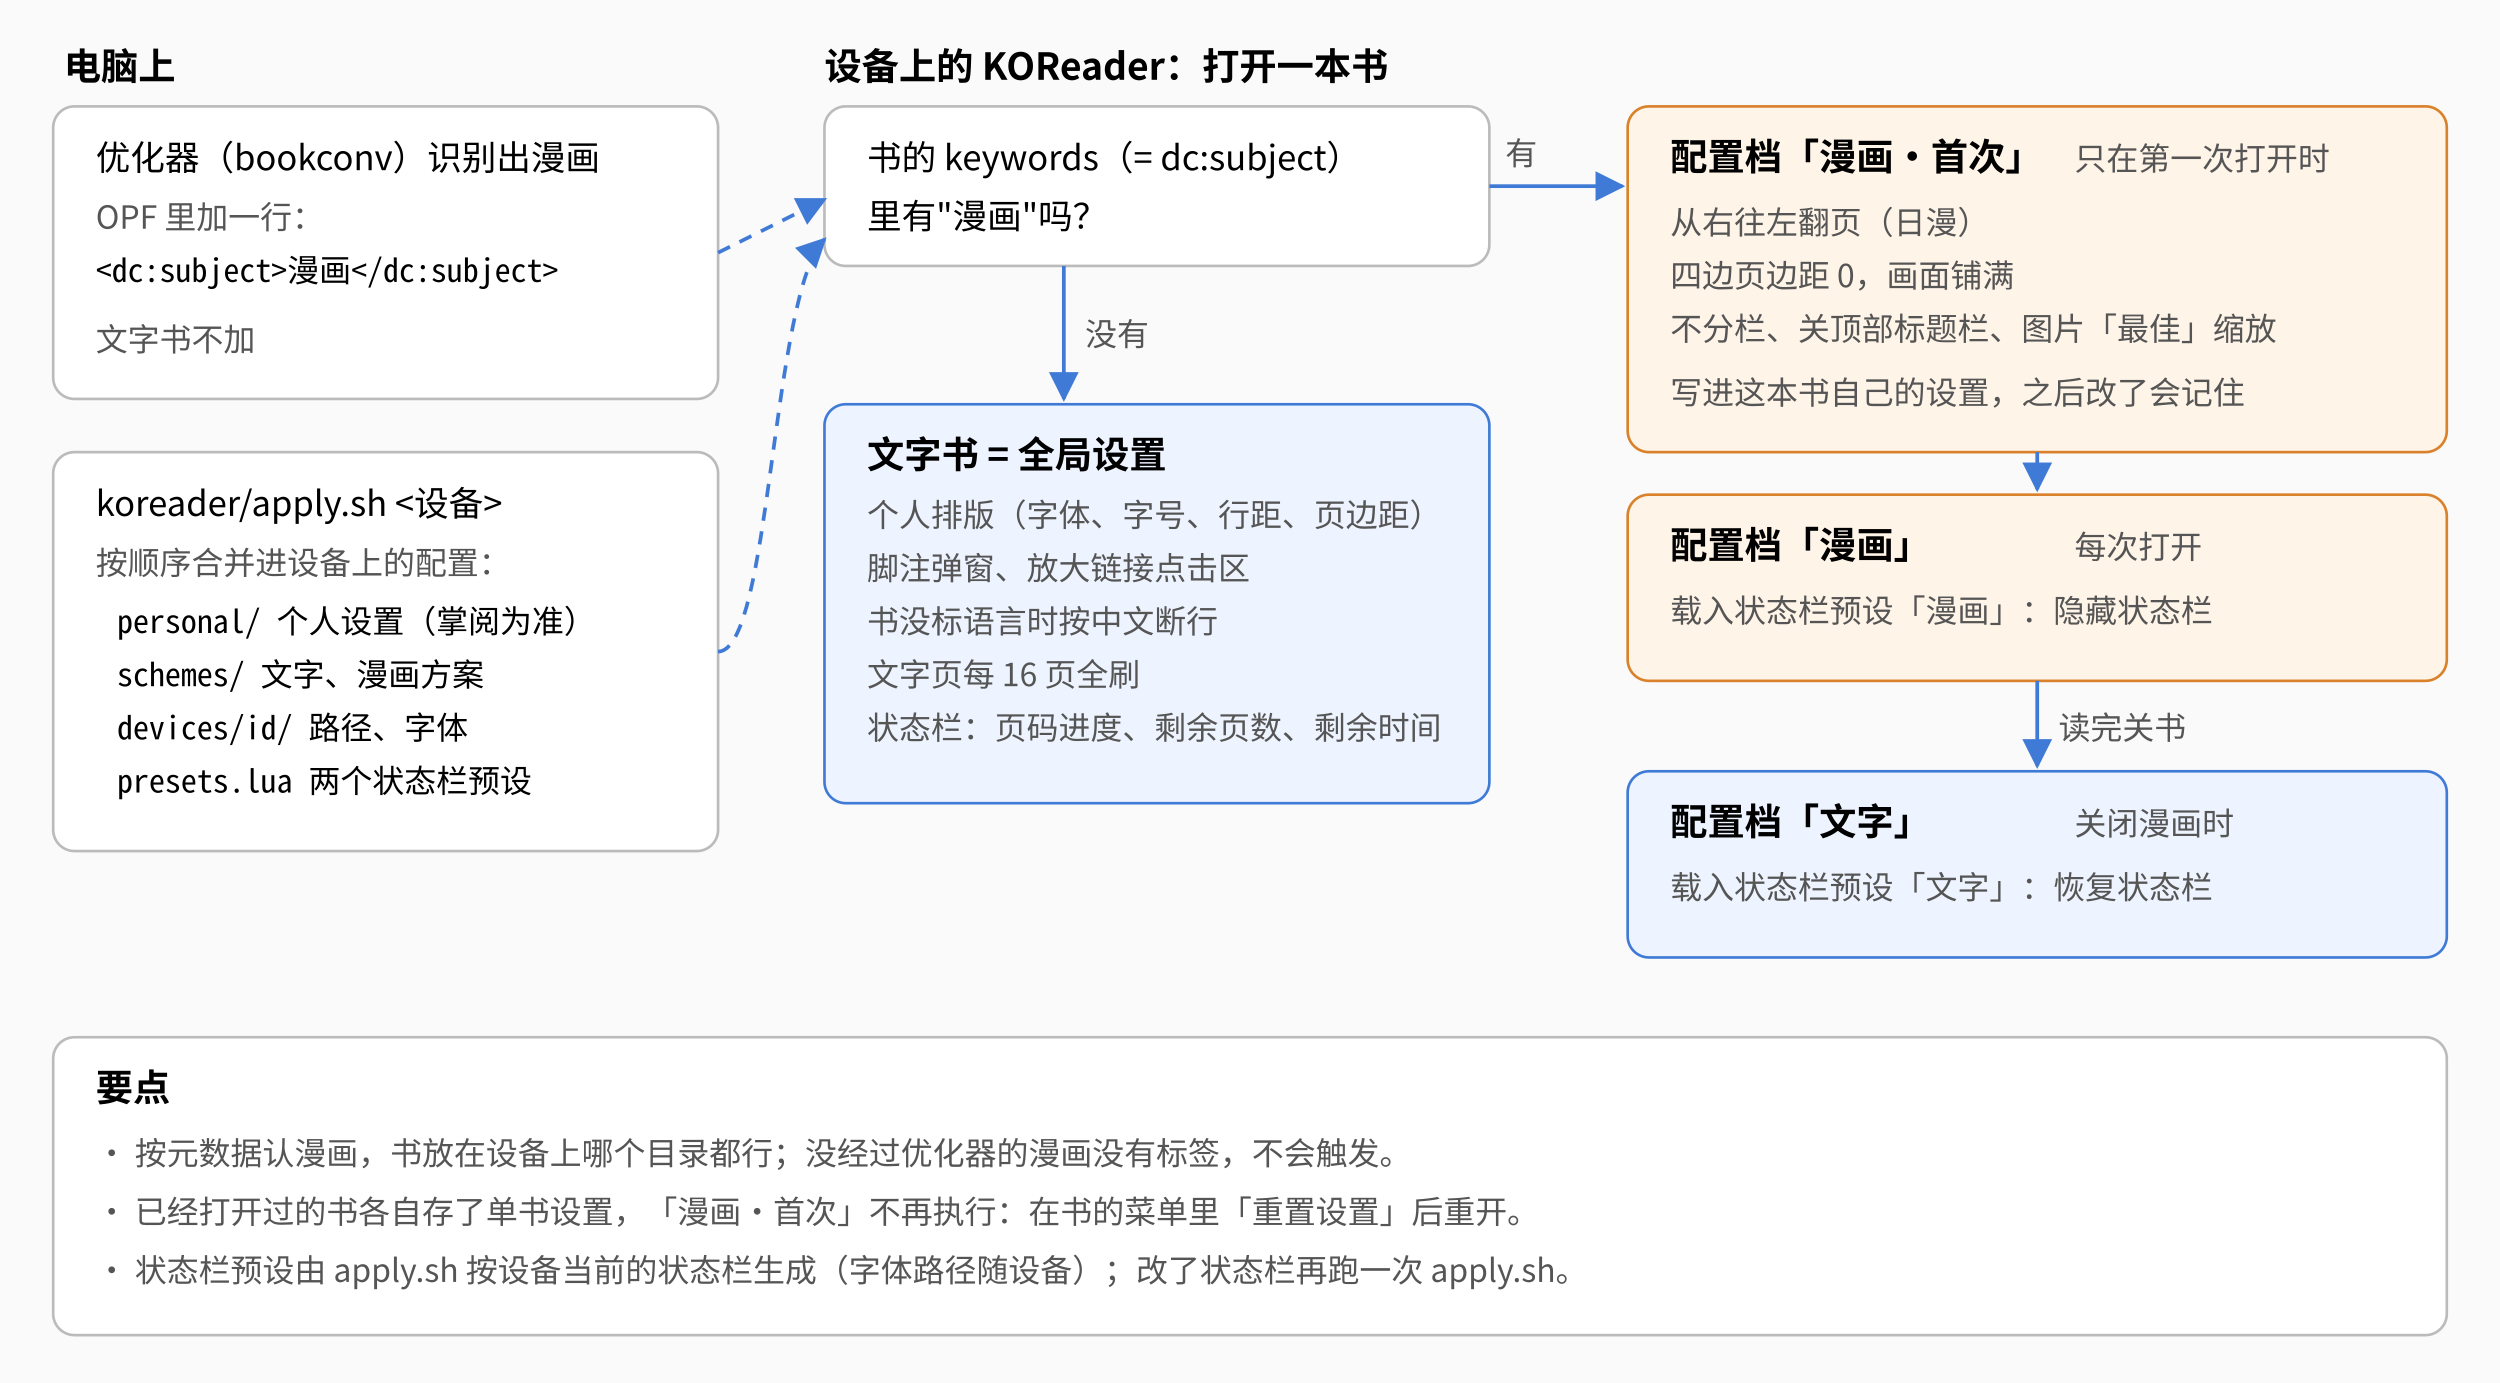
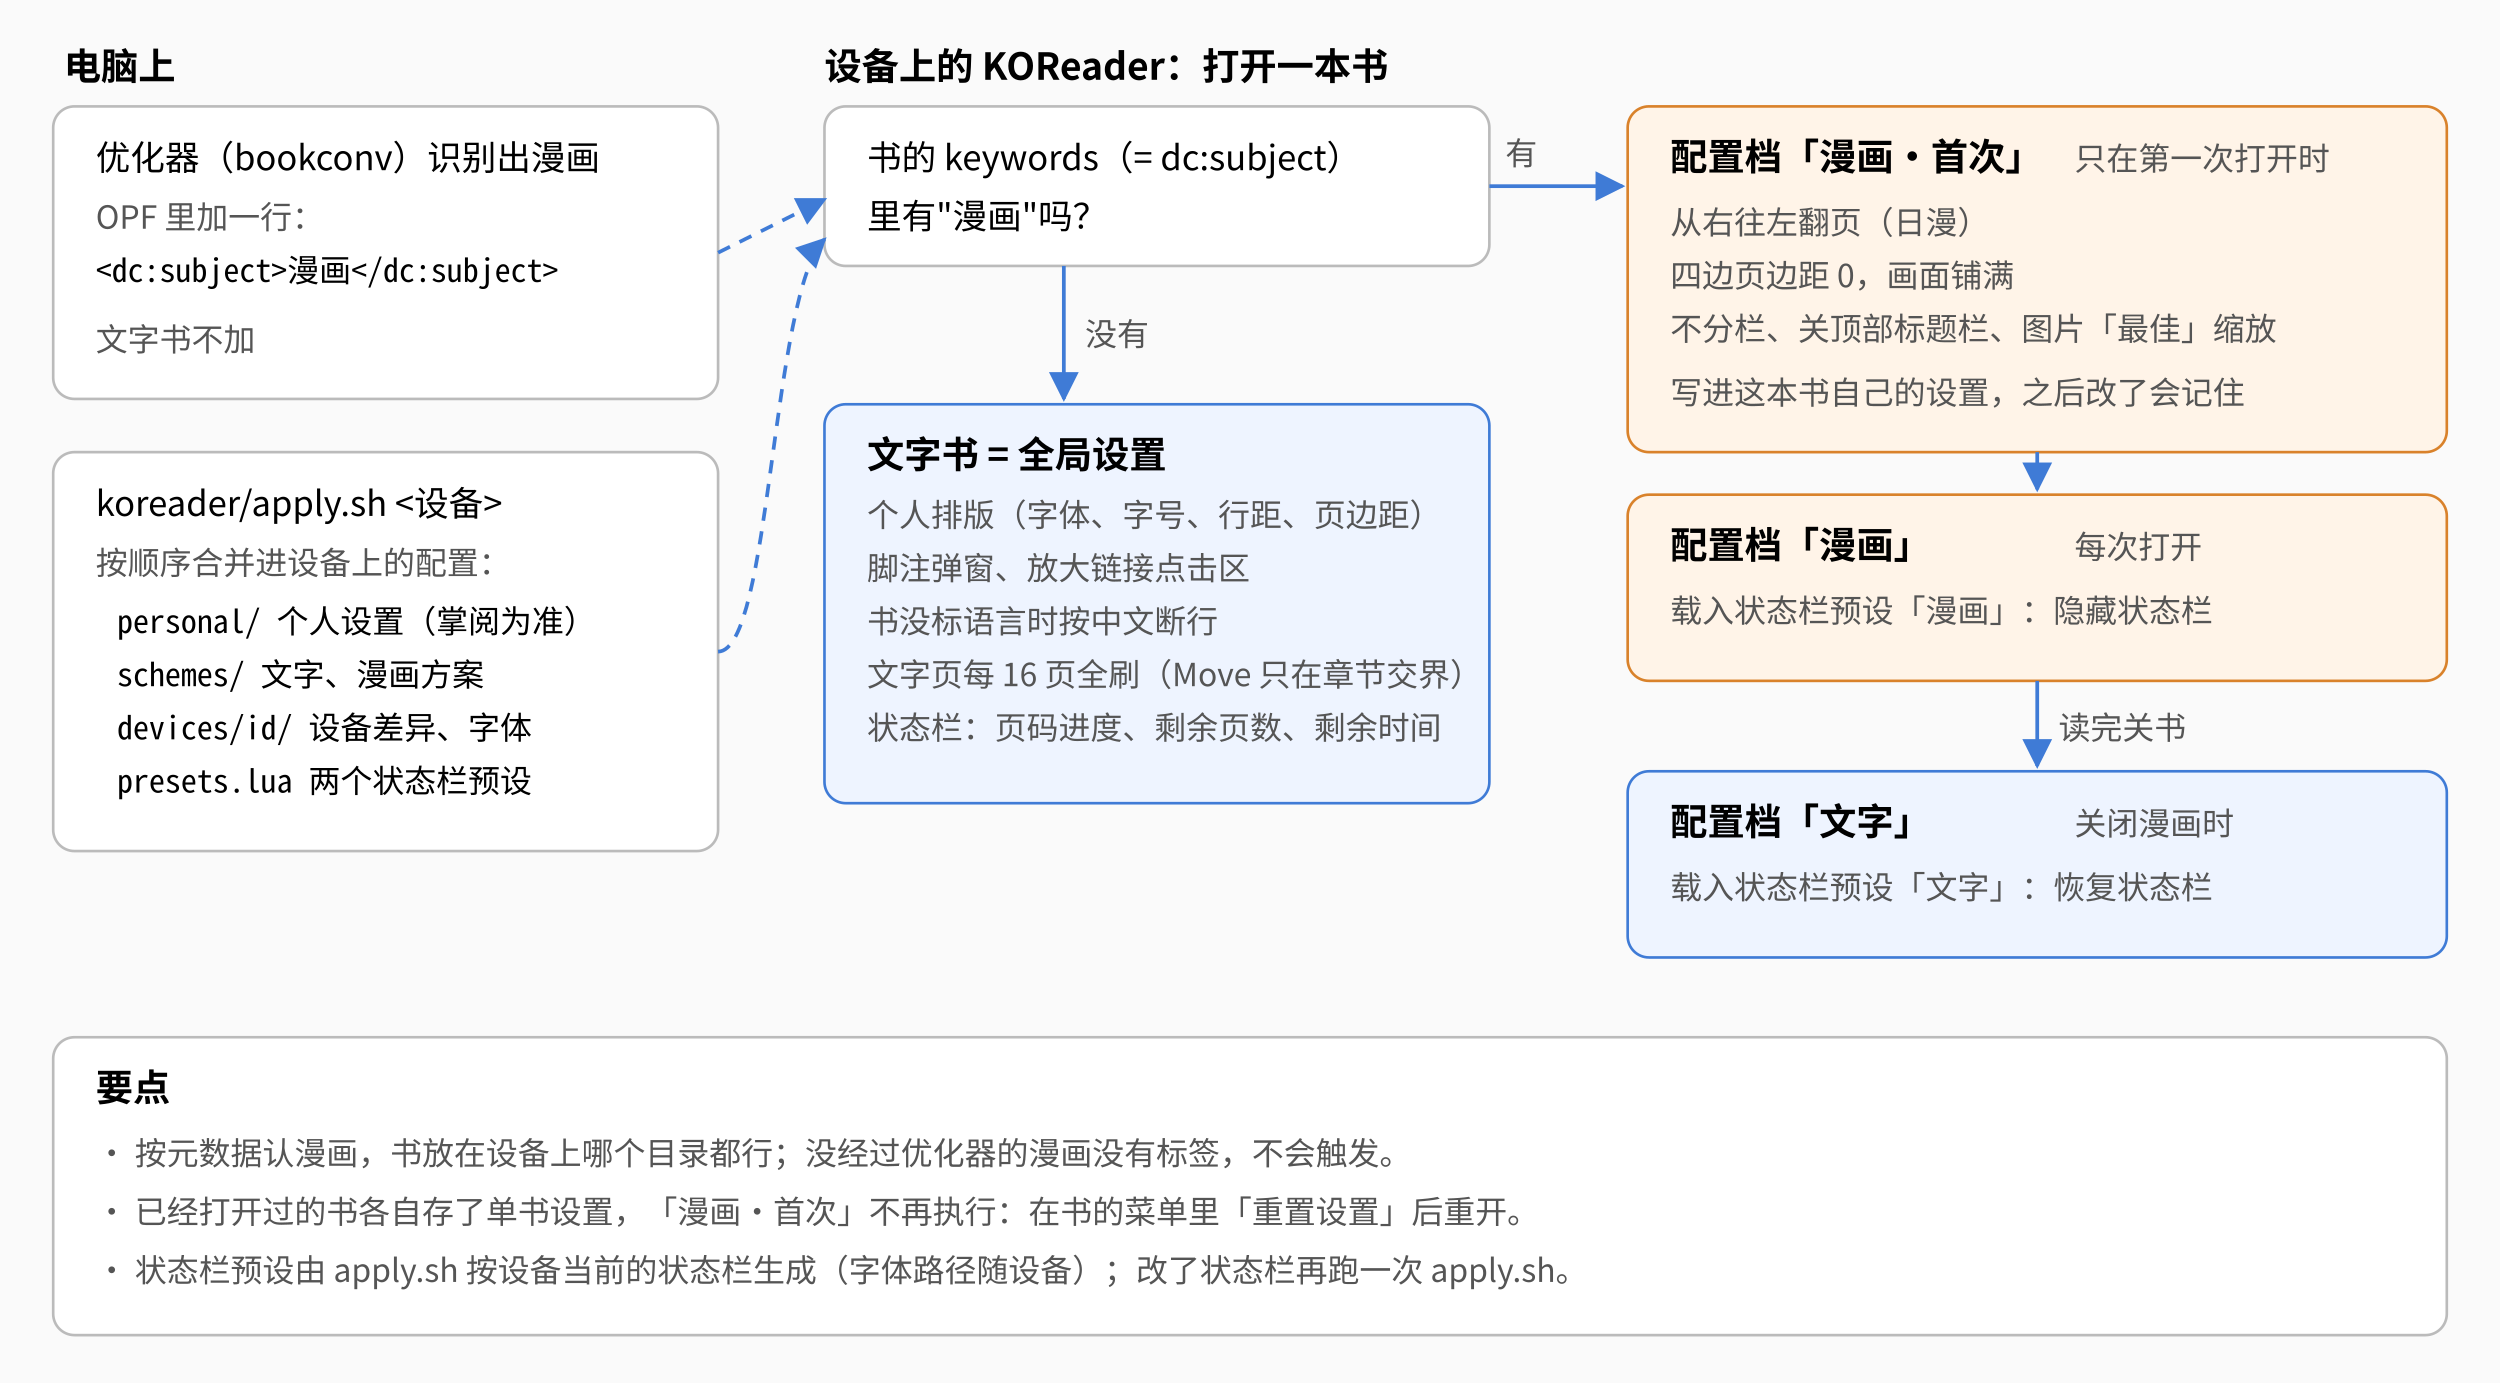
<svg xmlns="http://www.w3.org/2000/svg" viewBox="0 0 940 520" font-family="'Noto Sans CJK SC','PingFang SC','Microsoft YaHei',sans-serif" font-size="13">
  <defs>
    <marker id="a" viewBox="0 0 10 10" refX="9" refY="5" markerWidth="8" markerHeight="8" orient="auto">
      <path d="M0 0L10 5L0 10z" fill="#3f7bd6" />
    </marker>
    <style>
      .m{font-family:'JetBrains Mono','Noto Sans Mono CJK SC',monospace;font-size:12px}
      .s{font-size:12px;fill:#555}
      .h{font-weight:bold;font-size:14px}
      .l{stroke:#3f7bd6;stroke-width:1.4;fill:none}
      .box{fill:#fff;stroke:#bbb}
      .txt{fill:#eef4ff;stroke:#3f7bd6}
      .cmc{fill:#fff4e8;stroke:#d9822b}
    </style>
  </defs>
  <rect width="940" height="520" fill="#fafafa" />
  <text x="24" y="30" class="h">电脑上</text>
  <rect x="20" y="40" width="250" height="110" rx="8" class="box" />
  <text x="36" y="64">优化器（bookconv）识别出漫画</text>
  <text x="36" y="86" class="s">OPF 里加一行：</text>
  <text x="36" y="106" class="m">&lt;dc:subject&gt;漫画&lt;/dc:subject&gt;</text>
  <text x="36" y="132" class="s">文字书不加</text>
  <rect x="20" y="170" width="250" height="150" rx="8" class="box" />
  <text x="36" y="194">koreader/apply.sh &lt;设备&gt;</text>
  <text x="36" y="216" class="s">按顺序合并进设备上的配置：</text>
  <text x="44" y="238" class="m">personal/   个人设置（掌阅为准）</text>
  <text x="44" y="258" class="m">schemes/    文字、漫画方案</text>
-   <text x="44" y="278" class="m">devices/id/ 路径、字体</text>
+   <text x="44" y="278" class="m">devices/id/ 设备差异、字体</text>
  <text x="44" y="298" class="m">presets.lua 两个状态栏预设</text>
  <text x="310" y="30" class="h">设备上的 KOReader：打开一本书</text>
  <rect x="310" y="40" width="250" height="60" rx="8" class="box" />
  <text x="326" y="64">书的 keywords（= dc:subject）</text>
  <text x="326" y="86">里有"漫画"吗？</text>
  <path d="M270 95 L310 75" class="l" marker-end="url(#a)" stroke-dasharray="5 4" />
  <path d="M270 245 C 290 245, 290 110, 310 90" class="l" marker-end="url(#a)" stroke-dasharray="5 4" />
  <path d="M400 100 L400 150" class="l" marker-end="url(#a)" />
  <text x="408" y="130" class="s">没有</text>
  <rect x="310" y="152" width="250" height="150" rx="8" class="txt" />
  <text x="326" y="176" class="h">文字书 = 全局设置</text>
  <text x="326" y="198" class="s">个人排版（字体、字号、行距、页边距）</text>
  <text x="326" y="218" class="s">脚注弹窗、放大链接点击区</text>
  <text x="326" y="238" class="s">书没标语言时按中文断行</text>
-   <text x="326" y="258" class="s">文字页每 16 页全刷</text>
+   <text x="326" y="258" class="s">文字页每 16 页全刷（Move 只在章节交界）</text>
  <text x="326" y="278" class="s">状态栏：页码进度、剩余页数、剩余时间</text>
  <path d="M560 70 L610 70" class="l" marker-end="url(#a)" />
  <text x="566" y="62" class="s">有</text>
  <rect x="612" y="40" width="308" height="130" rx="8" class="cmc" />
  <text x="628" y="64" class="h">配置档「漫画·首次」</text>
  <text x="780" y="64" class="s">只在第一次打开时</text>
  <text x="628" y="88" class="s">从右往左翻页（日漫）</text>
  <text x="628" y="108" class="s">四边页边距 0，画面铺满</text>
  <text x="628" y="128" class="s">不分栏、关顶部标题栏、图片「最佳」缩放</text>
  <text x="628" y="152" class="s">写进这本书自己的设置，之后改了会记住</text>
  <rect x="612" y="186" width="308" height="70" rx="8" class="cmc" />
  <text x="628" y="210" class="h">配置档「漫画」</text>
  <text x="780" y="210" class="s">每次打开</text>
  <text x="628" y="234" class="s">载入状态栏预设「漫画」：隐藏状态栏</text>
  <path d="M766 170 L766 184" class="l" marker-end="url(#a)" />
  <rect x="612" y="290" width="308" height="70" rx="8" class="txt" />
  <text x="628" y="314" class="h">配置档「文字」</text>
  <text x="780" y="314" class="s">关闭漫画时</text>
  <text x="628" y="338" class="s">载入状态栏预设「文字」：恢复状态栏</text>
  <path d="M766 256 L766 288" class="l" marker-end="url(#a)" />
  <text x="774" y="278" class="s">读完关书</text>
  <rect x="20" y="390" width="900" height="112" rx="8" class="box" />
  <text x="36" y="414" class="h">要点</text>
  <text x="36" y="438" class="s">· 按元数据认漫画，书放在设备上哪个目录都行；没经过优化器的漫画没有标签，不会触发。</text>
  <text x="36" y="460" class="s">· 已经打开过的书各自存了单书设置，「漫画·首次」不再执行：在书的菜单里「重置设置」后重开。</text>
  <text x="36" y="482" class="s">· 状态栏预设由 apply.sh 按设备当前的状态栏生成（字体路径随设备）；改了状态栏再跑一次 apply.sh。</text>
</svg>
